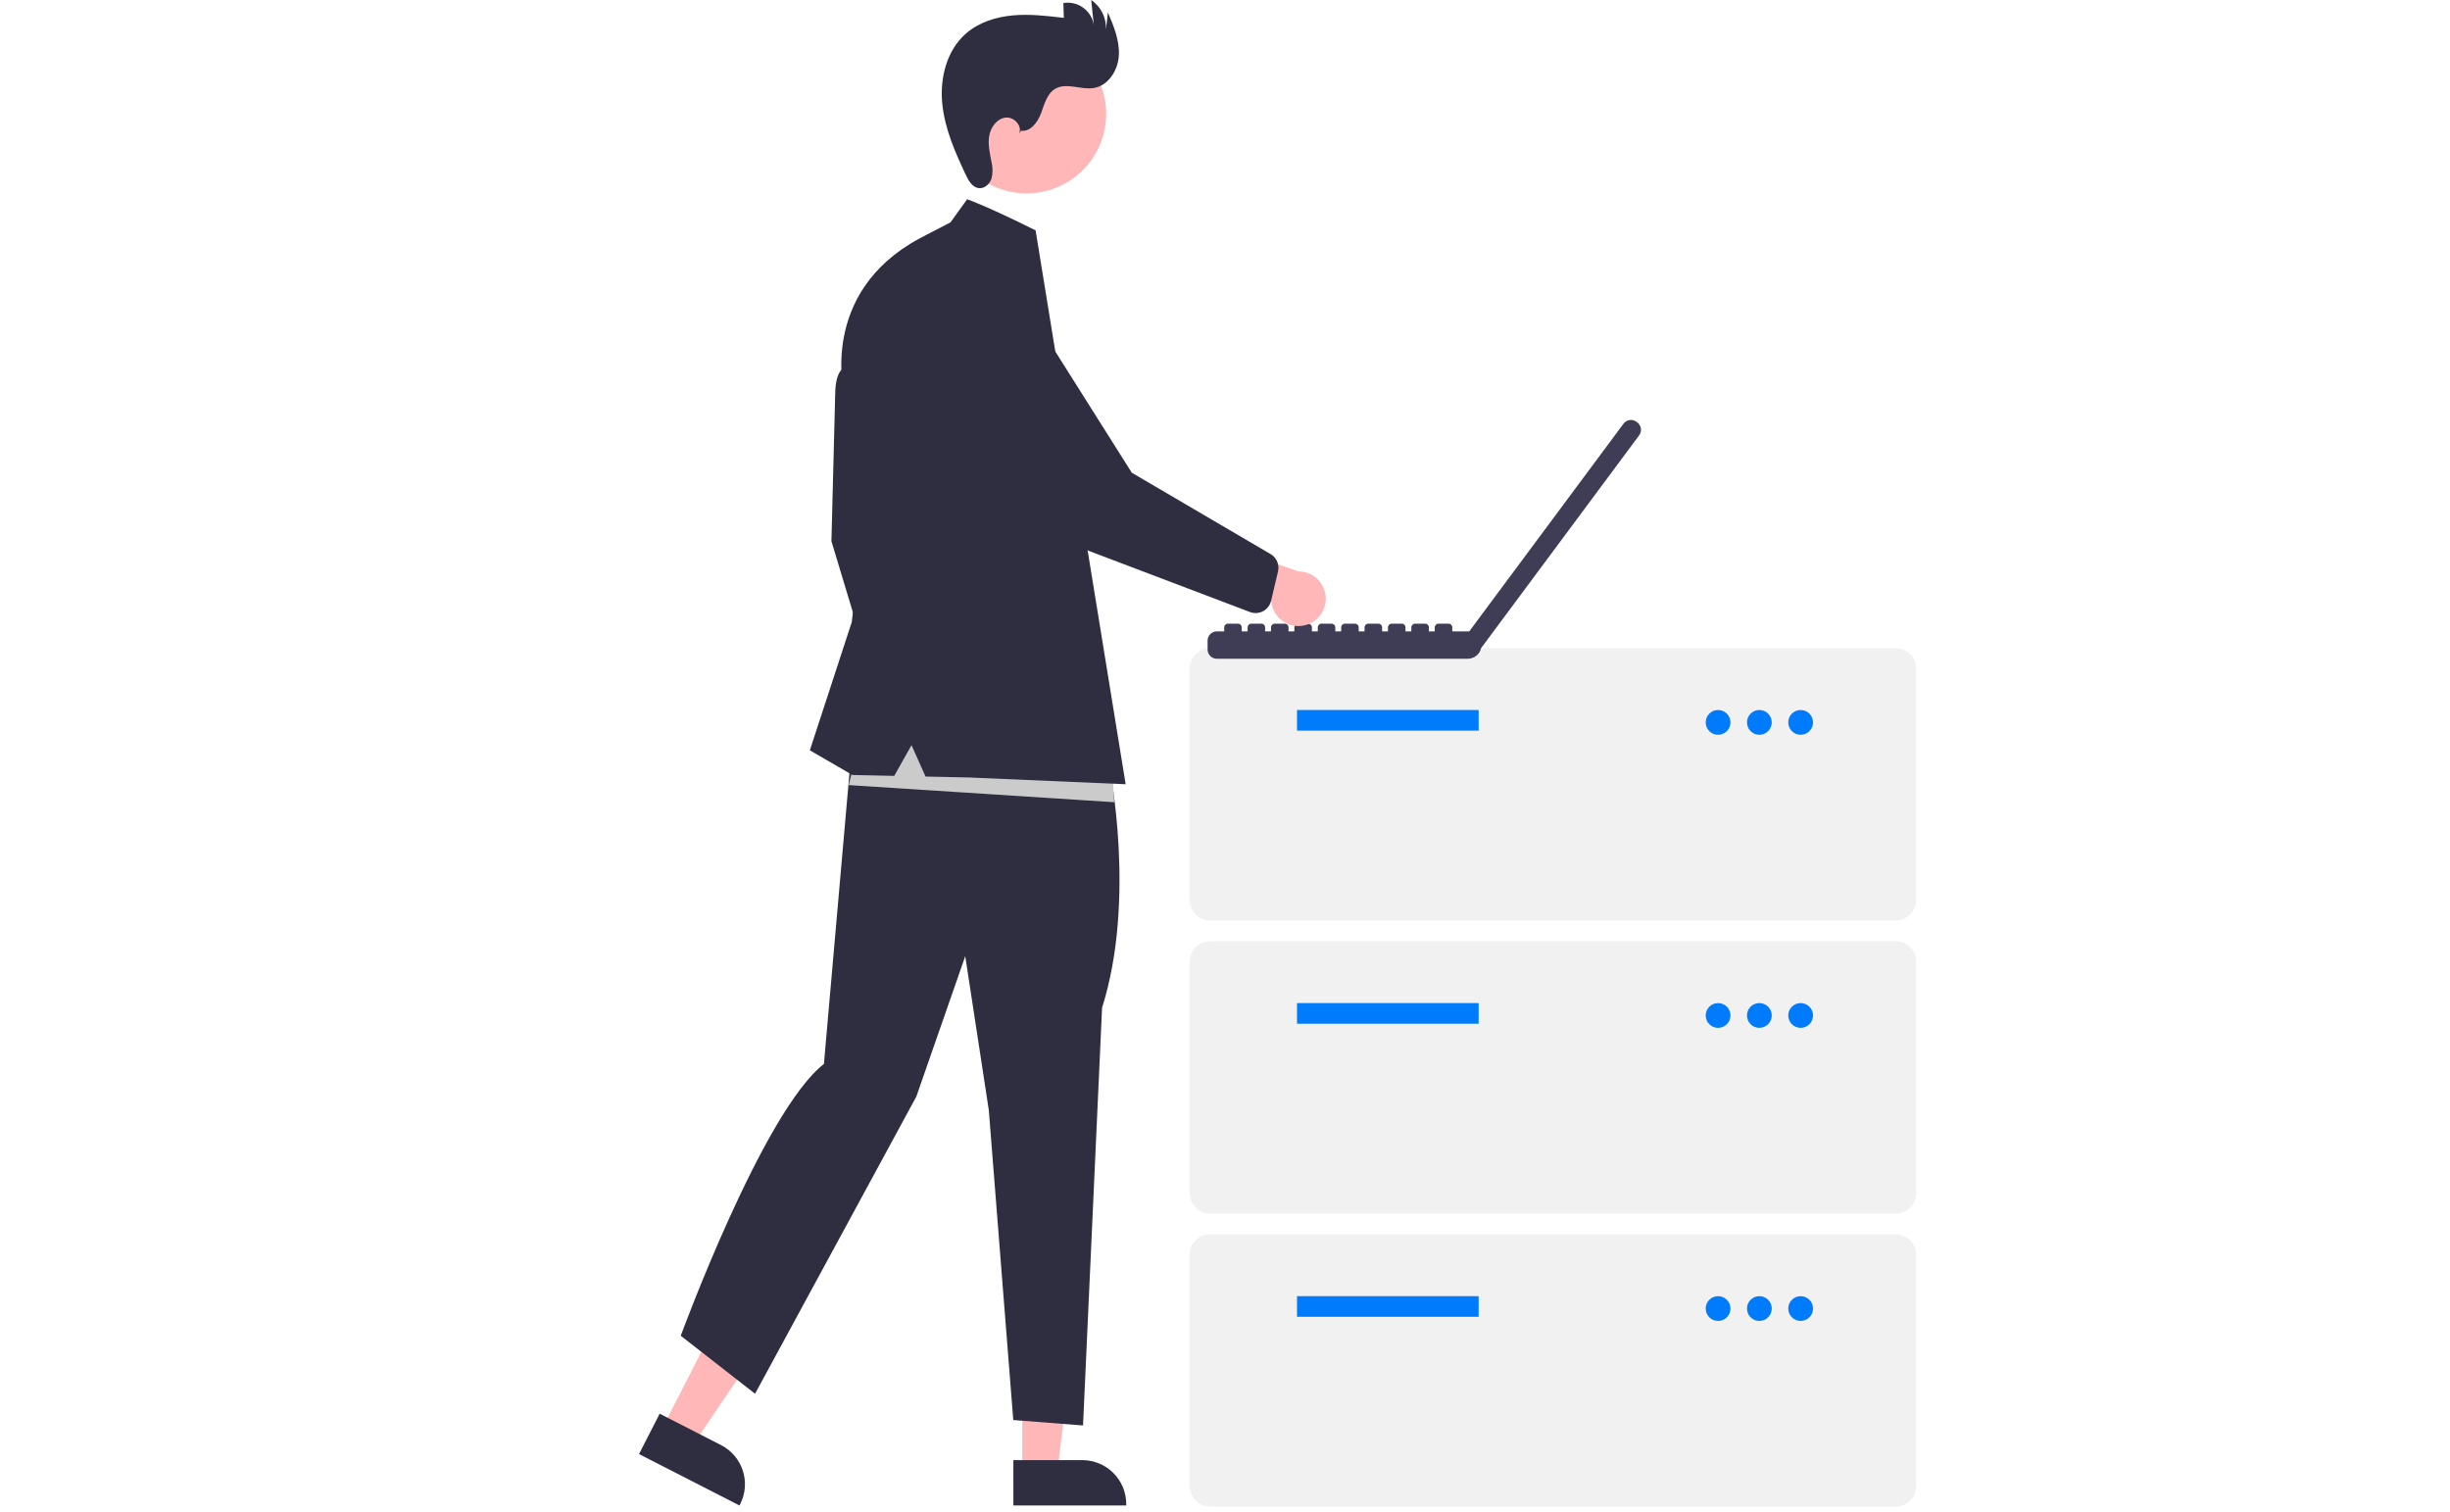
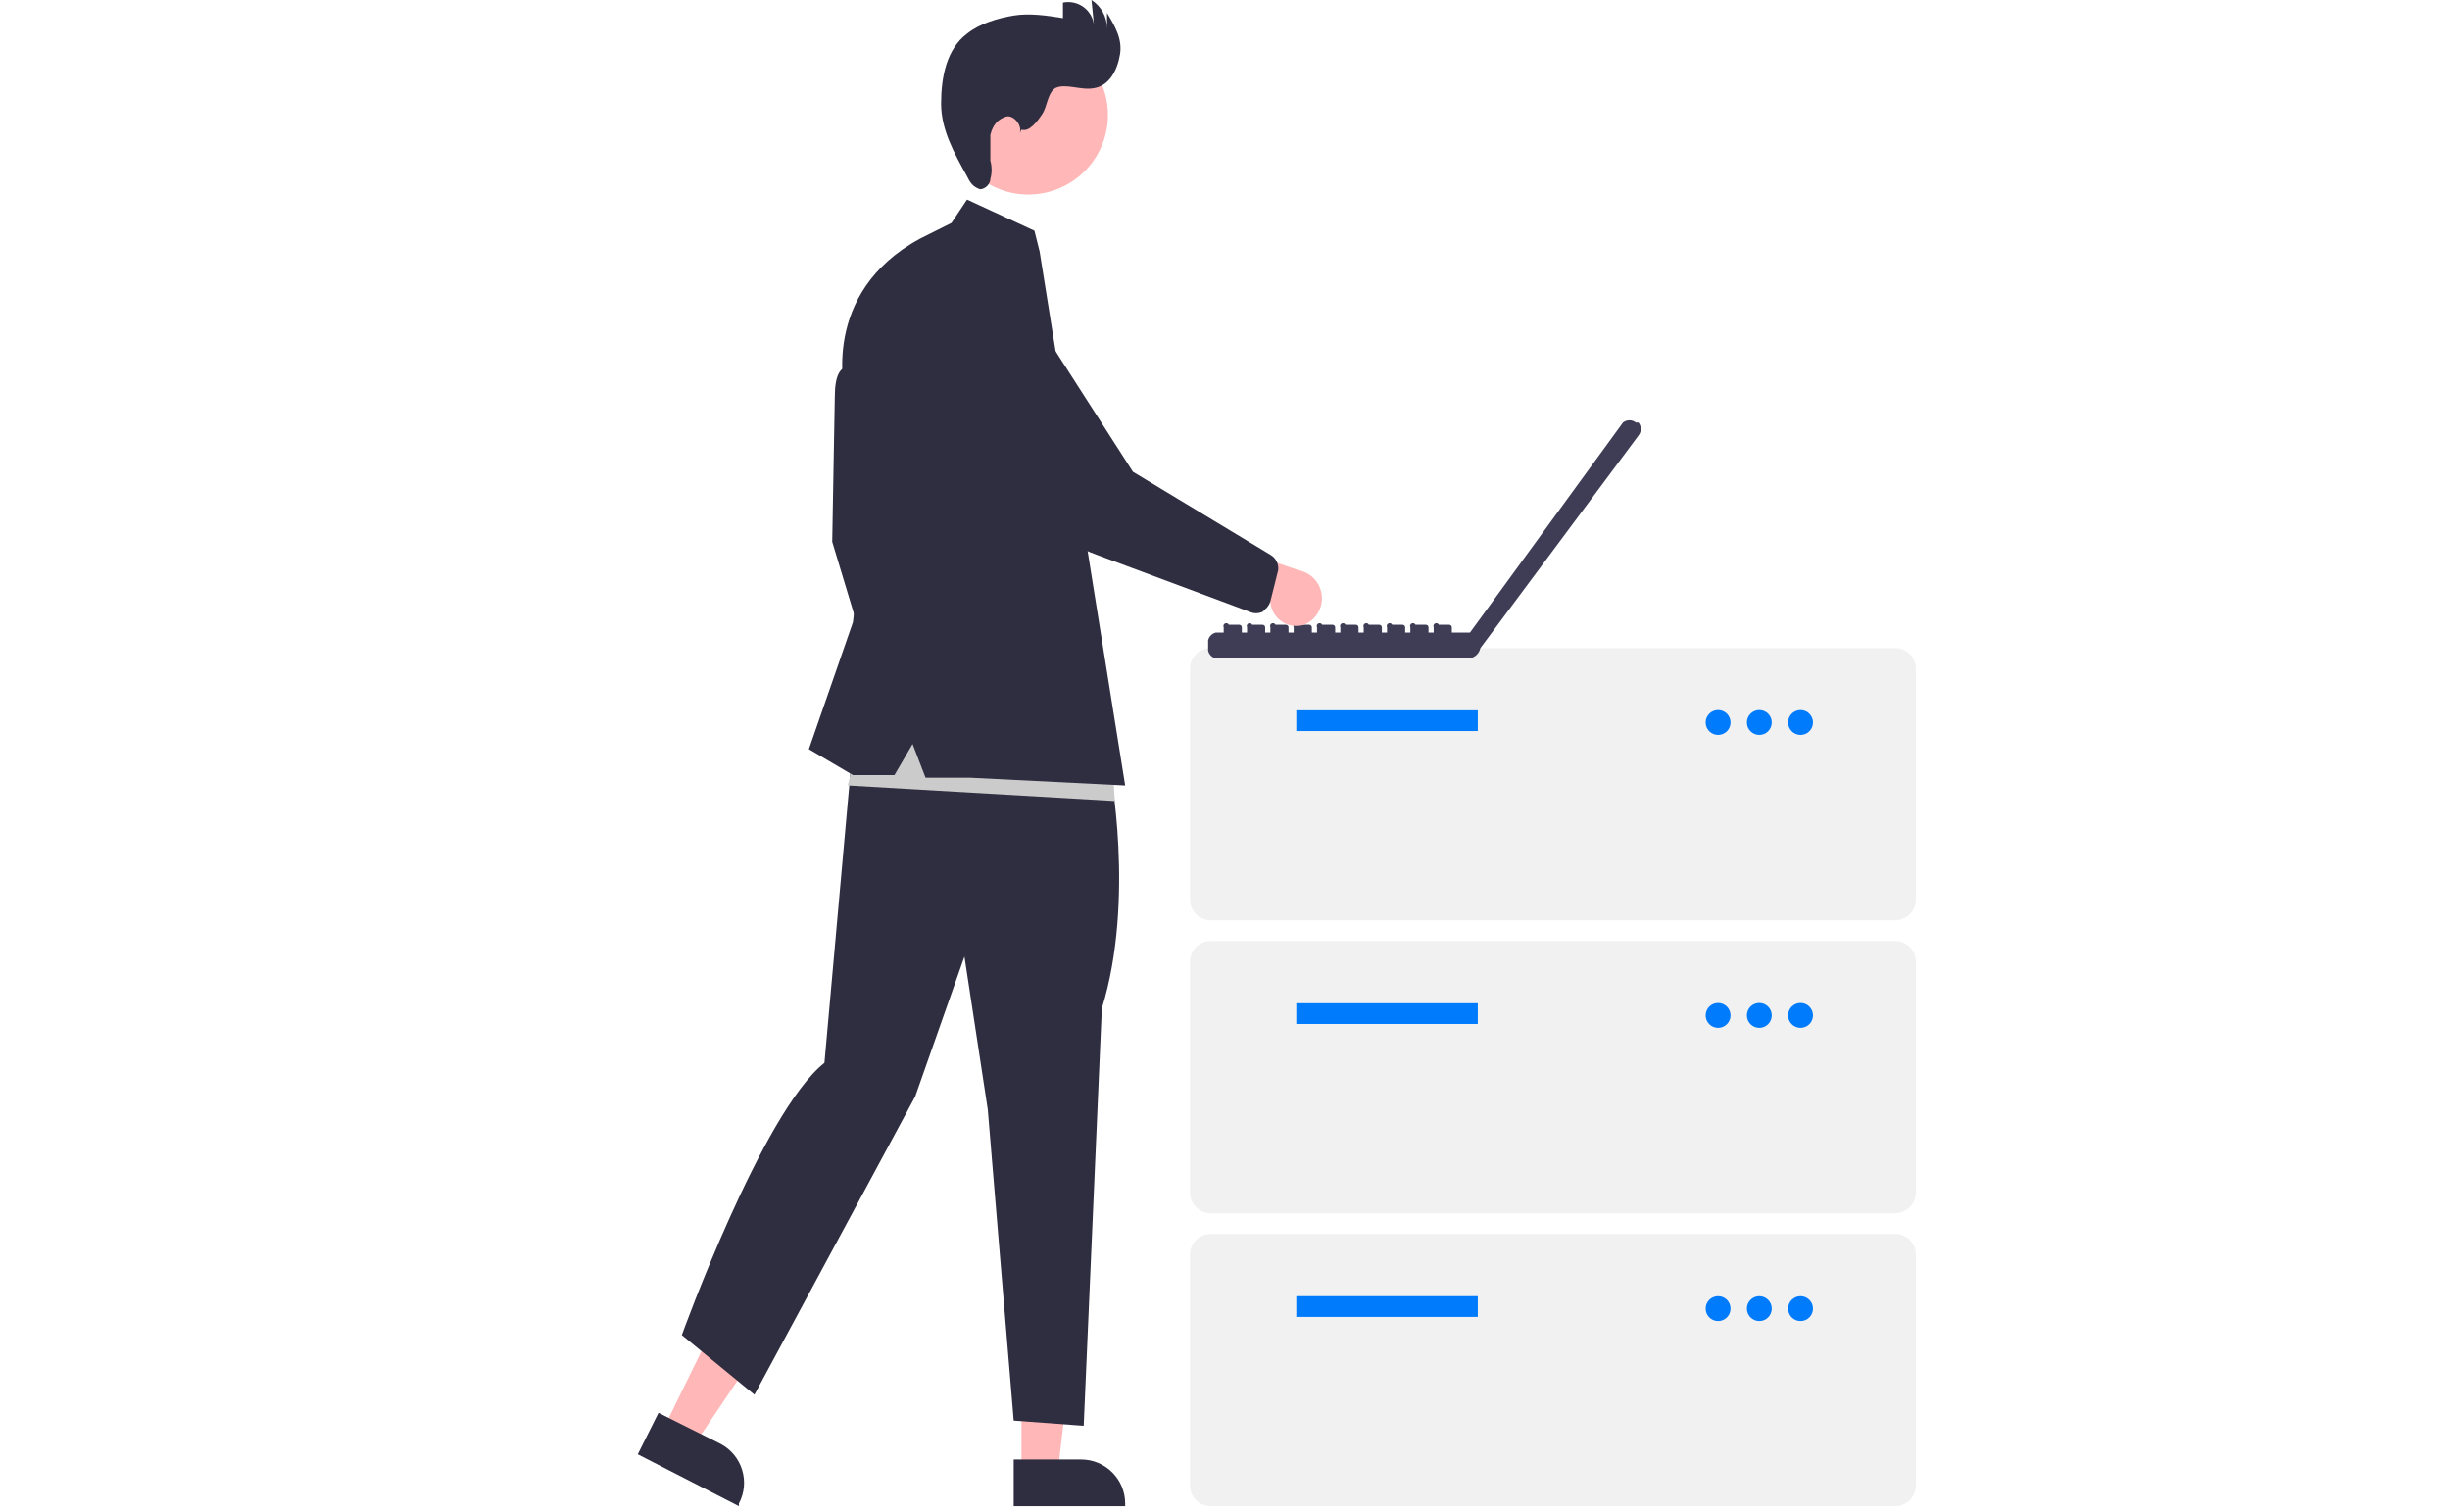
- <svg xmlns="http://www.w3.org/2000/svg" data-name="Layer 1" width="945" height="583.224">
-   <path d="M731.16 355.093H466.834a7.97 7.97 0 01-7.962-7.962v-89.17a7.97 7.97 0 017.962-7.961h264.324a7.97 7.97 0 017.962 7.962v89.17a7.97 7.97 0 01-7.962 7.96z" fill="#f1f1f1" />
-   <path fill="#007bfc" d="M500.274 273.885h70.062v7.962h-70.062z" />
-   <circle cx="662.69" cy="278.662" r="4.777" fill="#007bfc" />
-   <circle cx="678.613" cy="278.662" r="4.777" fill="#007bfc" />
-   <circle cx="694.536" cy="278.662" r="4.777" fill="#007bfc" />
-   <path d="M731.16 468.147H466.834a7.97 7.97 0 01-7.962-7.962v-89.17a7.97 7.97 0 017.962-7.96h264.324a7.97 7.97 0 017.962 7.96v89.17a7.97 7.97 0 01-7.962 7.962z" fill="#f1f1f1" />
-   <path fill="#007bfc" d="M500.274 386.939h70.062v7.962h-70.062z" />
-   <circle cx="662.69" cy="391.716" r="4.777" fill="#007bfc" />
-   <circle cx="678.613" cy="391.716" r="4.777" fill="#007bfc" />
-   <circle cx="694.536" cy="391.716" r="4.777" fill="#007bfc" />
-   <path d="M731.16 581.201H466.834a7.97 7.97 0 01-7.962-7.961v-89.17a7.97 7.97 0 017.962-7.961h264.324a7.97 7.97 0 017.962 7.961v89.17a7.97 7.97 0 01-7.962 7.961z" fill="#f1f1f1" />
-   <path fill="#007bfc" d="M500.274 499.993h70.062v7.962h-70.062z" />
-   <circle cx="662.69" cy="504.77" r="4.777" fill="#007bfc" />
-   <circle cx="678.613" cy="504.77" r="4.777" fill="#007bfc" />
-   <circle cx="694.536" cy="504.77" r="4.777" fill="#007bfc" />
-   <path d="M631.512 162.927l-.293-.216-.007-.006a3.576 3.576 0 00-5.003.74l-59.496 80.105h-6.545v-1.538a1.43 1.43 0 00-1.43-1.43h-3.906a1.43 1.43 0 00-1.43 1.43v1.538h-2.261v-1.538a1.43 1.43 0 00-1.43-1.43h-3.906a1.43 1.43 0 00-1.43 1.43v1.538h-2.253v-1.538a1.43 1.43 0 00-1.431-1.43h-3.905a1.43 1.43 0 00-1.43 1.43v1.538h-2.261v-1.538a1.43 1.43 0 00-1.43-1.43h-3.906a1.43 1.43 0 00-1.43 1.43v1.538h-2.254v-1.538a1.43 1.43 0 00-1.43-1.43h-3.905a1.43 1.43 0 00-1.43 1.43v1.538h-2.261v-1.538a1.43 1.43 0 00-1.43-1.43h-3.906a1.43 1.43 0 00-1.43 1.43v1.538h-2.26v-1.538a1.43 1.43 0 00-1.431-1.43h-3.906a1.43 1.43 0 00-1.43 1.43v1.538h-2.253v-1.538a1.43 1.43 0 00-1.43-1.43h-3.906a1.43 1.43 0 00-1.43 1.43v1.538h-2.26v-1.538a1.43 1.43 0 00-1.431-1.43h-3.906a1.43 1.43 0 00-1.43 1.43v1.538h-2.253v-1.538a1.43 1.43 0 00-1.43-1.43h-3.906a1.43 1.43 0 00-1.43 1.43v1.538h-2.833a3.576 3.576 0 00-3.576 3.576v3.412a3.576 3.576 0 003.576 3.576h96.762a5.33 5.33 0 005.217-4.247l.037.028 60.871-81.958.006-.007a3.577 3.577 0 00-.74-5.003z" fill="#3f3d56" />
-   <path fill="#ffb7b7" d="M255.504 550.825l12.019 6.151 29.443-43.432-17.738-9.078-23.724 46.359z" />
-   <path d="M254.446 545.332l23.67 12.113h.001a16.946 16.946 0 017.364 22.805l-.25.49-38.755-19.833z" fill="#2f2e41" />
-   <path fill="#ffb7b7" d="M394.317 567.652h13.502l6.423-52.077h-19.927l.002 52.077z" />
-   <path d="M390.873 563.244h26.59a16.946 16.946 0 0116.945 16.944v.55l-43.534.002zM331.163 142.873s-9.041-6.927-9.041 9.993l-1.428 55.912 15.941 52.82 9.28-17.13-3.808-37.117zM427.877 295.804s10.485 51.058-2.795 92.96l-7.34 161.107-26.909-2.097-9.436-119.52-9.086-59.41-18.871 54.168-62.207 114.627-28.656-22.366s31.756-86.65 55.216-104.842L329.56 276.42z" fill="#2f2e41" />
-   <circle cx="523.48" cy="202.314" r="30.683" transform="rotate(-61.337 326.185 230.622)" fill="#ffb7b7" />
-   <path d="M393.809 50.434c3.678.478 6.452-3.285 7.74-6.764s2.266-7.528 5.464-9.407c4.37-2.568 9.96.52 14.955-.327 5.642-.956 9.31-6.936 9.598-12.651s-1.987-11.213-4.218-16.482l-.78 6.549A12.987 12.987 0 00420.893 0l1.004 9.61a10.199 10.199 0 00-11.733-8.44l.158 5.726c-6.516-.775-13.09-1.551-19.626-.96s-13.117 2.658-18.071 6.962c-7.41 6.439-10.116 17.04-9.208 26.815s4.944 18.957 9.149 27.827c1.058 2.232 2.521 4.75 4.975 5.035 2.204.255 4.221-1.588 4.907-3.698a13.404 13.404 0 00-.06-6.585c-.62-3.295-1.401-6.662-.818-9.963s2.957-6.564 6.285-6.969 6.734 3.4 5.134 6.346z" fill="#2f2e41" />
-   <path fill="#cbcbcb" d="M429.776 309.458l-102.419-6.608 7.709-31.937 93.608 20.925 1.102 17.62z" />
-   <path d="M366.614 85.77l6.424-8.918s7.18 2.44 26.41 12.011l1.358 8.357 33.379 205.301-60.671-2.617-16.522-.351-5.407-12.12-6.667 11.863-16.134-.344-16.417-9.517 16.179-49.488 5.234-45.206-8.09-42.59s-10.179-39.108 29.028-60.194z" fill="#2f2e41" />
-   <path d="M503.363 241.185a10.486 10.486 0 01-13.041-9.406l-35.995-9.64 14.48-12.858 31.961 11.127a10.543 10.543 0 012.595 20.777z" fill="#ffb7b7" />
-   <path d="M487.241 235.742a6.142 6.142 0 01-4.987.396l-59.213-22.474a63.227 63.227 0 01-34.032-28.684l-24.693-44.05a19.765 19.765 0 1129.491-26.322l42.74 67.741 53.787 31.535a6.155 6.155 0 012.617 6.546l-2.675 11.334a6.143 6.143 0 01-1.866 3.15 6.074 6.074 0 01-1.169.828z" fill="#2f2e41" />
+ <svg xmlns="http://www.w3.org/2000/svg" width="945" height="583.2" data-name="Layer 1">
+   <path fill="#f1f1f1" d="M731 355H467a8 8 0 0 1-8-8v-89a8 8 0 0 1 8-8h264a8 8 0 0 1 8 8v89a8 8 0 0 1-8 8z" />
+   <path fill="#007bfc" d="M500 274h70v8h-70z" />
+   <circle cx="662.7" cy="278.7" r="4.8" fill="#007bfc" />
+   <circle cx="678.6" cy="278.7" r="4.8" fill="#007bfc" />
+   <circle cx="694.5" cy="278.7" r="4.8" fill="#007bfc" />
+   <path fill="#f1f1f1" d="M731 468H467a8 8 0 0 1-8-8v-89a8 8 0 0 1 8-8h264a8 8 0 0 1 8 8v89a8 8 0 0 1-8 8z" />
+   <path fill="#007bfc" d="M500 387h70v8h-70z" />
+   <circle cx="662.7" cy="391.7" r="4.8" fill="#007bfc" />
+   <circle cx="678.6" cy="391.7" r="4.8" fill="#007bfc" />
+   <circle cx="694.5" cy="391.7" r="4.8" fill="#007bfc" />
+   <path fill="#f1f1f1" d="M731 581H467a8 8 0 0 1-8-8v-89a8 8 0 0 1 8-8h264a8 8 0 0 1 8 8v89a8 8 0 0 1-8 8z" />
+   <path fill="#007bfc" d="M500 500h70v8h-70z" />
+   <circle cx="662.7" cy="504.8" r="4.8" fill="#007bfc" />
+   <circle cx="678.6" cy="504.8" r="4.8" fill="#007bfc" />
+   <circle cx="694.5" cy="504.8" r="4.8" fill="#007bfc" />
+   <path fill="#3f3d56" d="M632 163h-1a4 4 0 0 0-5 0l-59 81h-7v-2a1 1 0 0 0-1-1h-4a1 1 0 0 0-2 1v2h-2v-2a1 1 0 0 0-1-1h-4a1 1 0 0 0-2 1v2h-2v-2a1 1 0 0 0-1-1h-4a1 1 0 0 0-2 1v2h-2v-2a1 1 0 0 0-1-1h-4a1 1 0 0 0-2 1v2h-2v-2a1 1 0 0 0-1-1h-4a1 1 0 0 0-2 1v2h-2v-2a1 1 0 0 0-1-1h-4a1 1 0 0 0-2 1v2h-2v-2a1 1 0 0 0-1-1h-4a1 1 0 0 0-2 1v2h-2v-2a1 1 0 0 0-1-1h-4a1 1 0 0 0-2 1v2h-2v-2a1 1 0 0 0-1-1h-4a1 1 0 0 0-2 1v2h-2v-2a1 1 0 0 0-1-1h-4a1 1 0 0 0-2 1v2h-3a4 4 0 0 0-3 3v4a4 4 0 0 0 3 3h97a5 5 0 0 0 5-4l61-82a4 4 0 0 0 0-5z" />
+   <path fill="#ffb7b7" d="m256 551 12 6 29-43-18-10-23 47z" />
+   <path fill="#2f2e41" d="m254 545 24 12a17 17 0 0 1 7 23v1l-39-20z" />
+   <path fill="#ffb7b7" d="M394 568h14l6-52h-20v52z" />
+   <path fill="#2f2e41" d="M391 563h26a17 17 0 0 1 17 17v1h-43zm-60-420s-9-7-9 10l-1 56 16 53 9-18-4-37zm97 153s10 51-3 93l-7 161-27-2-10-120-9-59-19 54-62 115-28-23s31-86 55-105l12-134z" />
+   <circle cx="523.5" cy="202.3" r="30.7" fill="#ffb7b7" transform="rotate(-61 326 231)" />
+   <path fill="#2f2e41" d="M394 50c3 1 6-3 8-6s2-8 5-10c4-2 10 1 15 0 6-1 9-7 10-13s-2-11-5-16v6a13 13 0 0 0-6-11l1 10a10 10 0 0 0-12-9v6c-6-1-13-2-19-1s-13 3-18 7c-8 6-10 17-10 27s5 19 10 28c1 2 2 4 5 5 2 0 4-2 4-4a13 13 0 0 0 0-7V52c1-4 3-6 6-7s7 4 5 7z" />
+   <path fill="#cbcbcb" d="m430 309-103-6 8-32 94 21 1 17z" />
+   <path fill="#2f2e41" d="m367 86 6-9 26 12 2 8 33 206-60-3h-17l-5-13-7 12h-16l-17-10 17-49 5-45-8-43s-10-39 29-60z" />
+   <path fill="#ffb7b7" d="M503 241a10 10 0 0 1-13-9l-36-10 15-13 32 11a11 11 0 0 1 2 21z" />
+   <path fill="#2f2e41" d="M487 236a6 6 0 0 1-5 0l-59-22a63 63 0 0 1-34-29l-25-44a20 20 0 1 1 30-26l43 67 53 32a6 6 0 0 1 3 6l-3 12a6 6 0 0 1-2 3 6 6 0 0 1-1 1z" />
</svg>
